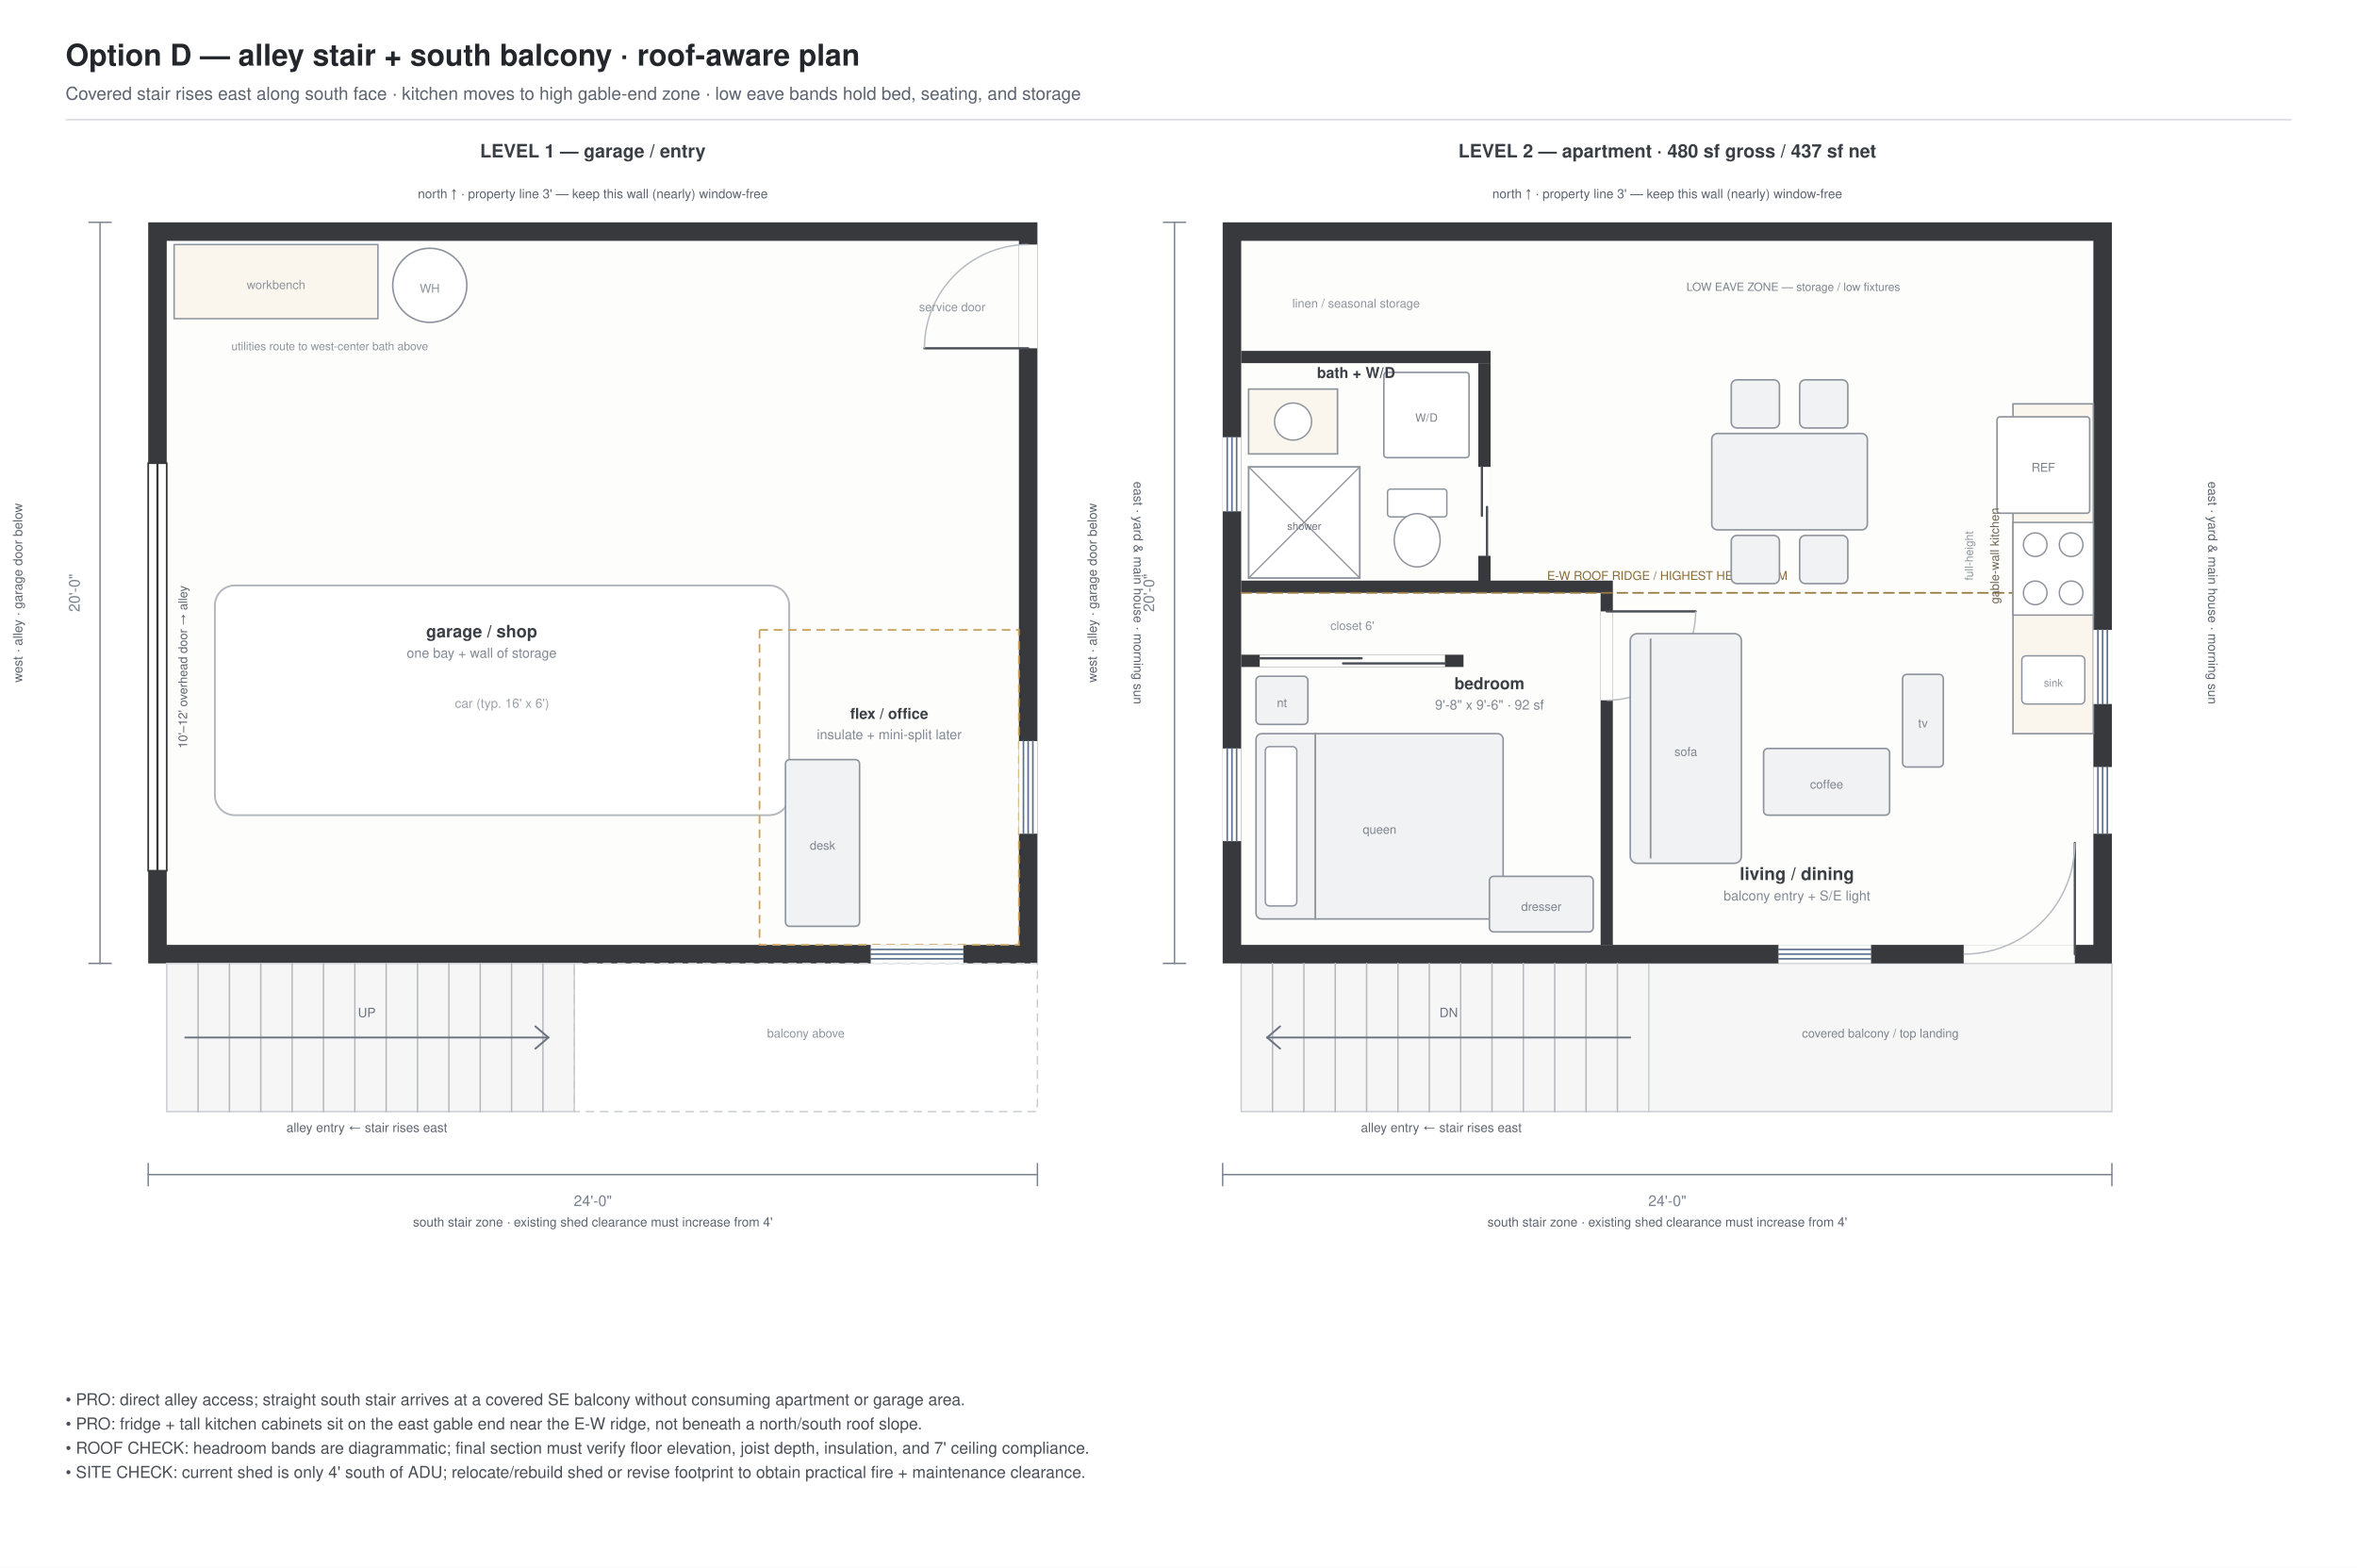
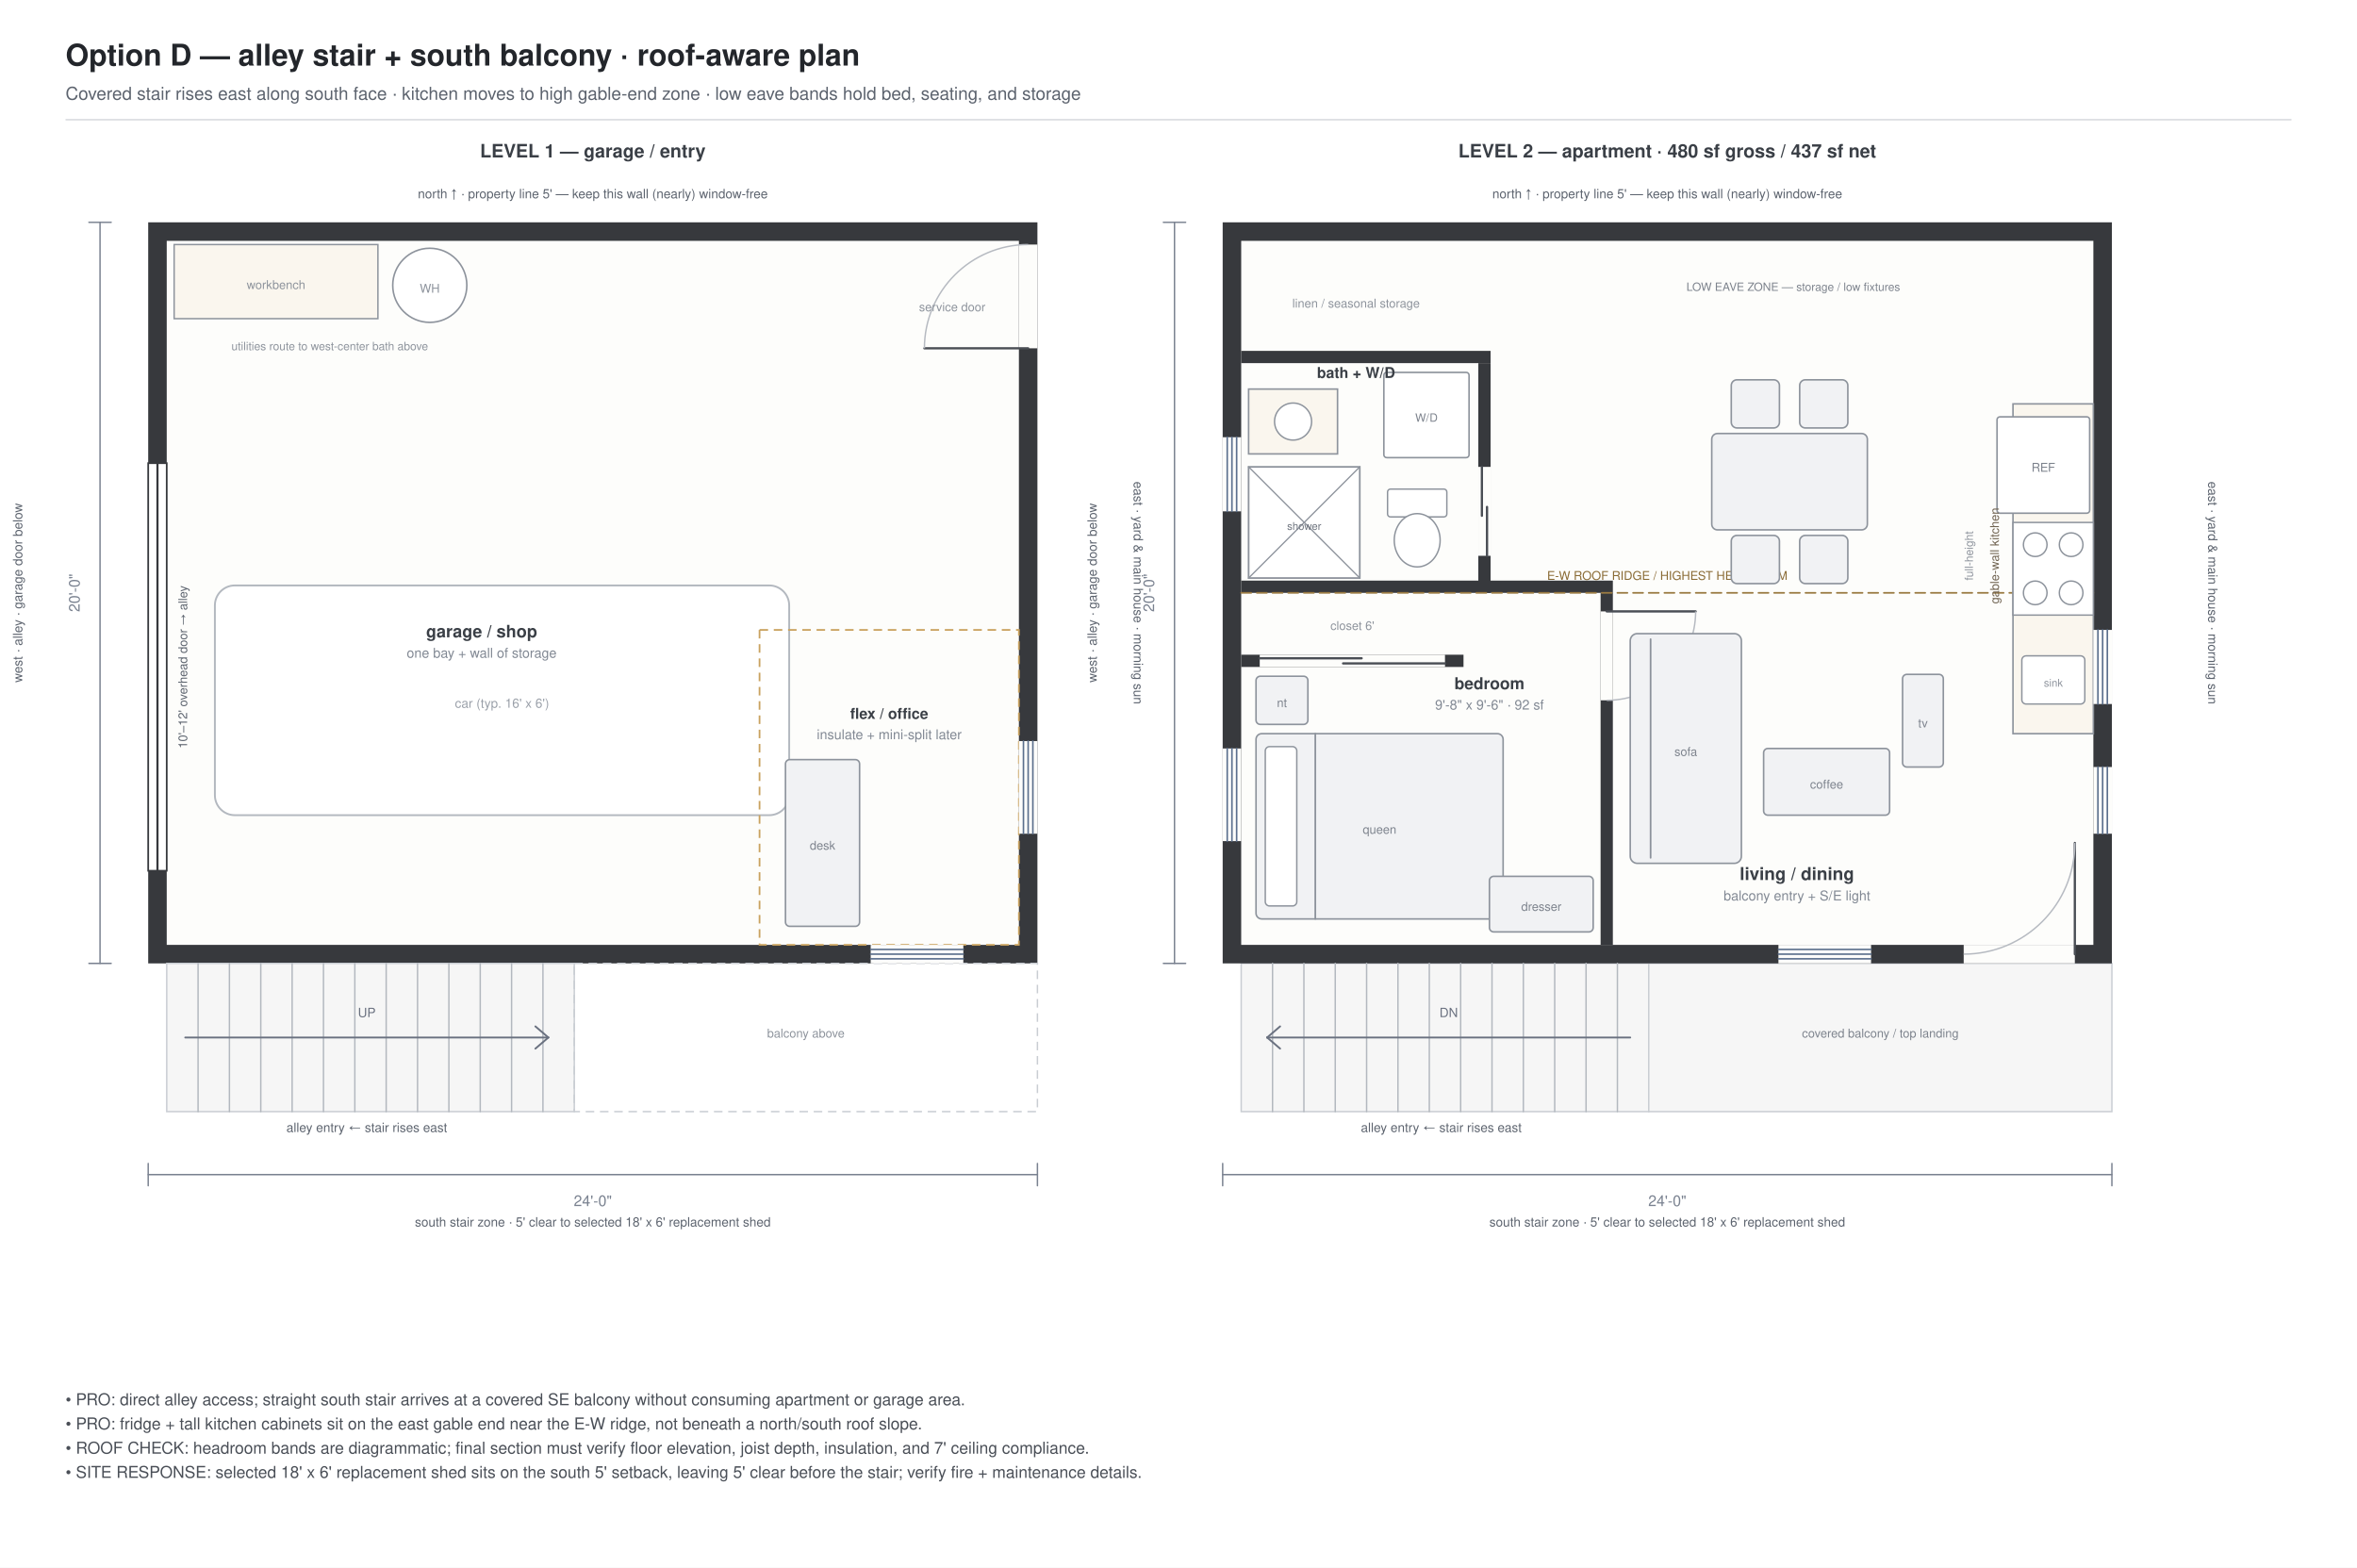
<svg xmlns="http://www.w3.org/2000/svg" width="1654" height="1100" viewBox="0 0 1654 1100" preserveAspectRatio="xMinYMin meet">
  <rect width="1654" height="1100" fill="#ffffff" />
  <text x="46" y="46" font-size="21" font-weight="bold" fill="#23262b" font-family="Helvetica,Arial,sans-serif">Option D — alley stair + south balcony · roof-aware plan</text>
  <text x="46" y="70" font-size="12.5" fill="#5c636e" font-family="Helvetica,Arial,sans-serif">Covered stair rises east along south face · kitchen moves to high gable-end zone · low eave bands hold bed, seating, and storage</text>
  <line x1="46" y1="84" x2="1608" y2="84" stroke="#d5d8dd" stroke-width="1" />
  <rect x="117.0" y="169.0" width="598.0" height="494.0" rx="0" fill="#f2f2ef" stroke="none" stroke-width="1.0" opacity="1.0" />
  <rect x="117.0" y="169.0" width="598.0" height="91.0" rx="0" fill="#e9e7f5" stroke="none" stroke-width="1.0" opacity="1.0" />
  <rect x="104.0" y="156.0" width="624.0" height="520.0" rx="0" fill="#37393d" stroke="none" stroke-width="1.0" opacity="1.0" />
  <rect x="117.0" y="169.0" width="598.0" height="494.0" rx="0" fill="#fdfdfb" stroke="none" stroke-width="1.0" opacity="1.0" />
  <rect x="117.0" y="676.0" width="286.0" height="104.0" rx="0" fill="#f6f6f6" stroke="#c9cdd3" stroke-width="1" opacity="1.0" />
  <rect x="403.0" y="676.0" width="325.0" height="104.0" rx="0" fill="none" stroke="#c9cdd3" stroke-width="1" stroke-dasharray="6 4" opacity="1.0" />
  <rect x="122.2" y="171.6" width="143.0" height="52.0" rx="0" fill="#faf6ee" stroke="#8d939c" stroke-width="1" opacity="1.0" />
  <text x="193.7" y="202.8" font-size="8.5" font-weight="normal" fill="#8d939c" text-anchor="middle" font-family="Helvetica,Arial,sans-serif">workbench</text>
  <circle cx="301.6" cy="200.2" r="26.0" fill="#fff" stroke="#8d939c" stroke-width="1.1" />
  <text x="301.6" y="205.4" font-size="8.5" font-weight="normal" fill="#8d939c" text-anchor="middle" font-family="Helvetica,Arial,sans-serif">WH</text>
  <text x="231.4" y="245.7" font-size="8" font-weight="normal" fill="#8d939c" text-anchor="middle" font-family="Helvetica,Arial,sans-serif">utilities route to west-center bath above</text>
  <rect x="715.0" y="171.6" width="13.0" height="72.8" rx="0" fill="#fdfdfb" stroke="none" stroke-width="1.0" opacity="1.0" />
  <line x1="721.5" y1="244.4" x2="648.7" y2="244.4" stroke="#4a4e55" stroke-width="1.6" stroke-linecap="round" />
  <path d="M 721.5 171.6 A 72.8 72.8 0 0 0 648.7 244.4" fill="none" stroke="#b6bac1" stroke-width="1" />
  <text x="668.2" y="218.4" font-size="8.5" font-weight="normal" fill="#8d939c" text-anchor="middle" font-family="Helvetica,Arial,sans-serif">service door</text>
  <rect x="150.8" y="410.8" width="403.0" height="161.2" rx="14" fill="#fff" stroke="#b3b8bf" stroke-width="1.3" opacity="1.0" />
  <text x="352.3" y="496.6" font-size="9" font-weight="normal" fill="#9aa0a9" text-anchor="middle" font-family="Helvetica,Arial,sans-serif">car (typ. 16' x 6')</text>
  <rect x="104.0" y="325.0" width="13.0" height="286.0" rx="0" fill="#fff" stroke="#37393d" stroke-width="1.2" opacity="1.0" />
  <line x1="110.5" y1="611.0" x2="110.5" y2="325.0" stroke="#37393d" stroke-width="1.5" stroke-linecap="round" />
  <text x="131.3" y="468.0" font-size="8.5" font-weight="normal" fill="#5c636e" text-anchor="middle" font-family="Helvetica,Arial,sans-serif" transform="rotate(-90 131.3 468.0)">10'–12' overhead door → alley</text>
  <rect x="533.0" y="442.0" width="182.0" height="221.0" rx="0" fill="none" stroke="#c9a25f" stroke-width="1.2" stroke-dasharray="6 4" opacity="1.0" />
  <rect x="551.2" y="533.0" width="52.0" height="117.0" rx="3" fill="#f1f2f4" stroke="#8d939c" stroke-width="1.1" opacity="1.0" />
  <text x="577.2" y="596.2" font-size="8.5" font-weight="normal" fill="#7d838d" text-anchor="middle" font-family="Helvetica,Arial,sans-serif">desk</text>
  <text x="624.0" y="504.4" font-size="10.5" font-weight="bold" fill="#3a3f46" text-anchor="middle" font-family="Helvetica,Arial,sans-serif">flex / office</text>
  <text x="624.0" y="518.7" font-size="9.5" font-weight="normal" fill="#818893" text-anchor="middle" font-family="Helvetica,Arial,sans-serif">insulate + mini-split later</text>
  <rect x="611.0" y="663.0" width="65.0" height="13.0" rx="0" fill="#fdfdfb" stroke="none" stroke-width="1.0" opacity="1.0" />
  <line x1="611.0" y1="672.8" x2="676.0" y2="672.8" stroke="#5b6f8d" stroke-width="1.1" stroke-linecap="round" />
  <line x1="611.0" y1="669.5" x2="676.0" y2="669.5" stroke="#5b6f8d" stroke-width="1.1" stroke-linecap="round" />
  <line x1="611.0" y1="666.2" x2="676.0" y2="666.2" stroke="#5b6f8d" stroke-width="1.1" stroke-linecap="round" />
  <rect x="715.0" y="520.0" width="13.0" height="65.0" rx="0" fill="#fdfdfb" stroke="none" stroke-width="1.0" opacity="1.0" />
  <line x1="718.2" y1="585.0" x2="718.2" y2="520.0" stroke="#5b6f8d" stroke-width="1.1" stroke-linecap="round" />
  <line x1="721.5" y1="585.0" x2="721.5" y2="520.0" stroke="#5b6f8d" stroke-width="1.1" stroke-linecap="round" />
  <line x1="724.8" y1="585.0" x2="724.8" y2="520.0" stroke="#5b6f8d" stroke-width="1.1" stroke-linecap="round" />
  <text x="338.0" y="447.2" font-size="12" font-weight="bold" fill="#3a3f46" text-anchor="middle" font-family="Helvetica,Arial,sans-serif">garage / shop</text>
  <text x="338.0" y="461.5" font-size="9.5" font-weight="normal" fill="#818893" text-anchor="middle" font-family="Helvetica,Arial,sans-serif">one bay + wall of storage</text>
  <line x1="139.0" y1="780.0" x2="139.0" y2="676.0" stroke="#b3b8bf" stroke-width="1" stroke-linecap="round" />
  <line x1="161.0" y1="780.0" x2="161.0" y2="676.0" stroke="#b3b8bf" stroke-width="1" stroke-linecap="round" />
  <line x1="183.0" y1="780.0" x2="183.0" y2="676.0" stroke="#b3b8bf" stroke-width="1" stroke-linecap="round" />
  <line x1="205.0" y1="780.0" x2="205.0" y2="676.0" stroke="#b3b8bf" stroke-width="1" stroke-linecap="round" />
  <line x1="227.0" y1="780.0" x2="227.0" y2="676.0" stroke="#b3b8bf" stroke-width="1" stroke-linecap="round" />
  <line x1="249.0" y1="780.0" x2="249.0" y2="676.0" stroke="#b3b8bf" stroke-width="1" stroke-linecap="round" />
  <line x1="271.0" y1="780.0" x2="271.0" y2="676.0" stroke="#b3b8bf" stroke-width="1" stroke-linecap="round" />
  <line x1="293.0" y1="780.0" x2="293.0" y2="676.0" stroke="#b3b8bf" stroke-width="1" stroke-linecap="round" />
  <line x1="315.0" y1="780.0" x2="315.0" y2="676.0" stroke="#b3b8bf" stroke-width="1" stroke-linecap="round" />
  <line x1="337.0" y1="780.0" x2="337.0" y2="676.0" stroke="#b3b8bf" stroke-width="1" stroke-linecap="round" />
  <line x1="359.0" y1="780.0" x2="359.0" y2="676.0" stroke="#b3b8bf" stroke-width="1" stroke-linecap="round" />
  <line x1="381.0" y1="780.0" x2="381.0" y2="676.0" stroke="#b3b8bf" stroke-width="1" stroke-linecap="round" />
  <line x1="130.0" y1="728.0" x2="384.8" y2="728.0" stroke="#6a7180" stroke-width="1.3" stroke-linecap="round" />
  <line x1="384.8" y1="728.0" x2="375.7" y2="720.2" stroke="#6a7180" stroke-width="1.3" stroke-linecap="round" />
  <line x1="384.8" y1="728.0" x2="375.7" y2="735.8" stroke="#6a7180" stroke-width="1.3" stroke-linecap="round" />
  <text x="257.4" y="713.7" font-size="9" font-weight="normal" fill="#6a7180" text-anchor="middle" font-family="Helvetica,Arial,sans-serif">UP</text>
  <text x="565.5" y="728.0" font-size="8.5" font-weight="normal" fill="#8d939c" text-anchor="middle" font-family="Helvetica,Arial,sans-serif">balcony above</text>
  <text x="257.4" y="794.3" font-size="9" font-weight="normal" fill="#5c636e" text-anchor="middle" font-family="Helvetica,Arial,sans-serif">alley entry ← stair rises east</text>
  <line x1="104.0" y1="824.2" x2="728.0" y2="824.2" stroke="#7a8290" stroke-width="1" stroke-linecap="round" />
  <line x1="104.0" y1="832.0" x2="104.0" y2="816.4" stroke="#7a8290" stroke-width="1" stroke-linecap="round" />
  <line x1="728.0" y1="832.0" x2="728.0" y2="816.4" stroke="#7a8290" stroke-width="1" stroke-linecap="round" />
  <text x="416.0" y="846.3" font-size="10.5" font-weight="normal" fill="#7a8290" text-anchor="middle" font-family="Helvetica,Arial,sans-serif">24'-0"</text>
  <line x1="70.2" y1="676.0" x2="70.2" y2="156.0" stroke="#7a8290" stroke-width="1" stroke-linecap="round" />
  <line x1="62.4" y1="676.0" x2="78.0" y2="676.0" stroke="#7a8290" stroke-width="1" stroke-linecap="round" />
  <line x1="62.4" y1="156.0" x2="78.0" y2="156.0" stroke="#7a8290" stroke-width="1" stroke-linecap="round" />
  <text x="55.9" y="416.0" font-size="10.5" font-weight="normal" fill="#7a8290" text-anchor="middle" font-family="Helvetica,Arial,sans-serif" transform="rotate(-90 55.9 416.0)">20'-0"</text>
  <text x="416.0" y="110.5" font-size="13" font-weight="bold" fill="#3a3f46" text-anchor="middle" font-family="Helvetica,Arial,sans-serif">LEVEL 1 — garage / entry</text>
-   <text x="416.0" y="139.1" font-size="9" font-weight="normal" fill="#5c636e" text-anchor="middle" font-family="Helvetica,Arial,sans-serif">north ↑ · property line 3' — keep this wall (nearly) window-free</text>
-   <text x="416.0" y="860.6" font-size="9" font-weight="normal" fill="#5c636e" text-anchor="middle" font-family="Helvetica,Arial,sans-serif">south stair zone · existing shed clearance must increase from 4'</text>
+   <text x="416.0" y="139.1" font-size="9" font-weight="normal" fill="#5c636e" text-anchor="middle" font-family="Helvetica,Arial,sans-serif">north ↑ · property line 5' — keep this wall (nearly) window-free</text>
+   <text x="416.0" y="860.6" font-size="9" font-weight="normal" fill="#5c636e" text-anchor="middle" font-family="Helvetica,Arial,sans-serif">south stair zone · 5' clear to selected 18' x 6' replacement shed</text>
  <text x="15.6" y="416.0" font-size="9" font-weight="normal" fill="#5c636e" text-anchor="middle" font-family="Helvetica,Arial,sans-serif" transform="rotate(-90 15.6 416.0)">west · alley · garage door below</text>
  <text x="795.6" y="416.0" font-size="9" font-weight="normal" fill="#5c636e" text-anchor="middle" font-family="Helvetica,Arial,sans-serif" transform="rotate(90 795.6 416.0)">east · yard &amp; main house · morning sun</text>
  <rect x="871.0" y="598.0" width="598.0" height="65.0" rx="0" fill="#eceff2" stroke="none" stroke-width="1.0" opacity="0.72" />
  <rect x="871.0" y="169.0" width="598.0" height="65.0" rx="0" fill="#eceff2" stroke="none" stroke-width="1.0" opacity="0.72" />
  <rect x="871.0" y="254.8" width="166.4" height="161.2" rx="0" fill="#e7f6ef" stroke="none" stroke-width="1.0" opacity="1.0" />
  <rect x="871.0" y="169.0" width="166.4" height="77.2" rx="0" fill="#f3f0fa" stroke="none" stroke-width="1.0" opacity="1.0" />
  <rect x="871.0" y="416.0" width="252.2" height="247.0" rx="0" fill="#eaf1fa" stroke="none" stroke-width="1.0" opacity="1.0" />
  <rect x="1367.6" y="283.4" width="101.4" height="247.0" rx="0" fill="#fdf3e3" stroke="none" stroke-width="1.0" opacity="1.0" />
  <rect x="1131.8" y="273.0" width="235.8" height="390.0" rx="0" fill="#fbeeec" stroke="none" stroke-width="1.0" opacity="1.0" />
  <rect x="871.0" y="676.0" width="286.0" height="104.0" rx="0" fill="#f6f6f6" stroke="#c9cdd3" stroke-width="1" opacity="1.0" />
  <rect x="1157.0" y="676.0" width="325.0" height="104.0" rx="0" fill="#f6f6f6" stroke="#c9cdd3" stroke-width="1" opacity="1.0" />
  <rect x="858.0" y="156.0" width="624.0" height="520.0" rx="0" fill="#37393d" stroke="none" stroke-width="1.0" opacity="1.0" />
  <rect x="871.0" y="169.0" width="598.0" height="494.0" rx="0" fill="#fdfdfb" stroke="none" stroke-width="1.0" opacity="1.0" />
  <rect x="1037.4" y="254.8" width="8.6" height="161.2" rx="0" fill="#37393d" stroke="none" stroke-width="1.0" opacity="1.0" />
  <rect x="871.0" y="246.2" width="175.0" height="8.6" rx="0" fill="#37393d" stroke="none" stroke-width="1.0" opacity="1.0" />
  <rect x="1123.2" y="416.0" width="8.6" height="247.0" rx="0" fill="#37393d" stroke="none" stroke-width="1.0" opacity="1.0" />
  <rect x="871.0" y="407.4" width="260.8" height="8.6" rx="0" fill="#37393d" stroke="none" stroke-width="1.0" opacity="1.0" />
  <rect x="871.0" y="459.4" width="156.0" height="8.6" rx="0" fill="#37393d" stroke="none" stroke-width="1.0" opacity="1.0" />
  <line x1="893.0" y1="780.0" x2="893.0" y2="676.0" stroke="#b3b8bf" stroke-width="1" stroke-linecap="round" />
  <line x1="915.0" y1="780.0" x2="915.0" y2="676.0" stroke="#b3b8bf" stroke-width="1" stroke-linecap="round" />
  <line x1="937.0" y1="780.0" x2="937.0" y2="676.0" stroke="#b3b8bf" stroke-width="1" stroke-linecap="round" />
  <line x1="959.0" y1="780.0" x2="959.0" y2="676.0" stroke="#b3b8bf" stroke-width="1" stroke-linecap="round" />
  <line x1="981.0" y1="780.0" x2="981.0" y2="676.0" stroke="#b3b8bf" stroke-width="1" stroke-linecap="round" />
  <line x1="1003.0" y1="780.0" x2="1003.0" y2="676.0" stroke="#b3b8bf" stroke-width="1" stroke-linecap="round" />
  <line x1="1025.0" y1="780.0" x2="1025.0" y2="676.0" stroke="#b3b8bf" stroke-width="1" stroke-linecap="round" />
  <line x1="1047.0" y1="780.0" x2="1047.0" y2="676.0" stroke="#b3b8bf" stroke-width="1" stroke-linecap="round" />
  <line x1="1069.0" y1="780.0" x2="1069.0" y2="676.0" stroke="#b3b8bf" stroke-width="1" stroke-linecap="round" />
  <line x1="1091.0" y1="780.0" x2="1091.0" y2="676.0" stroke="#b3b8bf" stroke-width="1" stroke-linecap="round" />
  <line x1="1113.0" y1="780.0" x2="1113.0" y2="676.0" stroke="#b3b8bf" stroke-width="1" stroke-linecap="round" />
  <line x1="1135.0" y1="780.0" x2="1135.0" y2="676.0" stroke="#b3b8bf" stroke-width="1" stroke-linecap="round" />
  <line x1="1144.0" y1="728.0" x2="889.2" y2="728.0" stroke="#6a7180" stroke-width="1.3" stroke-linecap="round" />
  <line x1="889.2" y1="728.0" x2="898.3" y2="720.2" stroke="#6a7180" stroke-width="1.3" stroke-linecap="round" />
  <line x1="889.2" y1="728.0" x2="898.3" y2="735.8" stroke="#6a7180" stroke-width="1.3" stroke-linecap="round" />
  <text x="1016.6" y="713.7" font-size="9" font-weight="normal" fill="#6a7180" text-anchor="middle" font-family="Helvetica,Arial,sans-serif">DN</text>
  <text x="1319.5" y="728.0" font-size="8.5" font-weight="normal" fill="#7d838d" text-anchor="middle" font-family="Helvetica,Arial,sans-serif">covered balcony / top landing</text>
  <text x="1011.4" y="794.3" font-size="9" font-weight="normal" fill="#5c636e" text-anchor="middle" font-family="Helvetica,Arial,sans-serif">alley entry ← stair rises east</text>
  <line x1="871.0" y1="416.0" x2="1469.0" y2="416.0" stroke="#9a7b42" stroke-width="1.2" stroke-dasharray="7 4" stroke-linecap="round" />
  <text x="1170.0" y="406.9" font-size="8.5" font-weight="normal" fill="#8a6b35" text-anchor="middle" font-family="Helvetica,Arial,sans-serif">E-W ROOF RIDGE / HIGHEST HEADROOM</text>
  <text x="1258.4" y="204.1" font-size="8" font-weight="normal" fill="#7d838d" text-anchor="middle" font-family="Helvetica,Arial,sans-serif">LOW EAVE ZONE — storage / low fixtures</text>
  <rect x="1378.0" y="663.0" width="78.0" height="13.0" rx="0" fill="#fdfdfb" stroke="none" stroke-width="1.0" opacity="1.0" />
  <line x1="1456.0" y1="669.5" x2="1456.0" y2="591.5" stroke="#4a4e55" stroke-width="1.6" stroke-linecap="round" />
  <path d="M 1378.0 669.5 A 78.0 78.0 0 0 0 1456.0 591.5" fill="none" stroke="#b6bac1" stroke-width="1" />
  <rect x="1037.4" y="327.6" width="8.6" height="62.4" rx="0" fill="#fdfdfb" stroke="none" stroke-width="1.0" opacity="1.0" />
  <line x1="1043.5" y1="390.0" x2="1043.5" y2="355.7" stroke="#4a4e55" stroke-width="1.6" stroke-linecap="round" />
  <line x1="1039.9" y1="361.9" x2="1039.9" y2="327.6" stroke="#4a4e55" stroke-width="1.6" stroke-linecap="round" />
  <rect x="876.2" y="327.6" width="78.0" height="78.0" rx="0" fill="#fff" stroke="#8d939c" stroke-width="1.2" opacity="1.0" />
  <line x1="876.2" y1="405.6" x2="954.2" y2="327.6" stroke="#8d939c" stroke-width="0.9" stroke-linecap="round" />
  <line x1="876.2" y1="327.6" x2="954.2" y2="405.6" stroke="#8d939c" stroke-width="0.9" stroke-linecap="round" />
  <text x="915.2" y="371.8" font-size="7.5" font-weight="normal" fill="#6e747e" text-anchor="middle" font-family="Helvetica,Arial,sans-serif">shower</text>
  <rect x="973.7" y="343.2" width="41.6" height="19.5" rx="2" fill="#fff" stroke="#8d939c" stroke-width="1" opacity="1.0" />
  <ellipse cx="994.5" cy="379.1" rx="16.1" ry="18.7" fill="#fff" stroke="#8d939c" stroke-width="1" />
  <rect x="876.2" y="273.0" width="62.4" height="45.5" rx="0" fill="#faf6ee" stroke="#8d939c" stroke-width="1.1" opacity="1.0" />
  <circle cx="907.4" cy="295.8" r="13.0" fill="#fff" stroke="#8d939c" stroke-width="1" />
  <rect x="971.1" y="261.3" width="59.8" height="59.8" rx="2" fill="#fff" stroke="#8d939c" stroke-width="1.1" opacity="1.0" />
  <text x="1001.0" y="295.9" font-size="8" font-weight="normal" fill="#7d838d" text-anchor="middle" font-family="Helvetica,Arial,sans-serif">W/D</text>
  <rect x="858.0" y="306.8" width="13.0" height="52.0" rx="0" fill="#fdfdfb" stroke="none" stroke-width="1.0" opacity="1.0" />
  <line x1="861.2" y1="358.8" x2="861.2" y2="306.8" stroke="#5b6f8d" stroke-width="1.1" stroke-linecap="round" />
  <line x1="864.5" y1="358.8" x2="864.5" y2="306.8" stroke="#5b6f8d" stroke-width="1.1" stroke-linecap="round" />
  <line x1="867.8" y1="358.8" x2="867.8" y2="306.8" stroke="#5b6f8d" stroke-width="1.1" stroke-linecap="round" />
  <text x="951.6" y="265.2" font-size="10.5" font-weight="bold" fill="#3a3f46" text-anchor="middle" font-family="Helvetica,Arial,sans-serif">bath + W/D</text>
  <text x="951.6" y="215.8" font-size="8.5" font-weight="normal" fill="#8d939c" text-anchor="middle" font-family="Helvetica,Arial,sans-serif">linen / seasonal storage</text>
  <rect x="1123.2" y="429.0" width="8.6" height="62.4" rx="0" fill="#fdfdfb" stroke="none" stroke-width="1.0" opacity="1.0" />
  <line x1="1127.5" y1="429.0" x2="1189.9" y2="429.0" stroke="#4a4e55" stroke-width="1.6" stroke-linecap="round" />
  <path d="M 1127.5 491.4 A 62.4 62.4 0 0 0 1189.9 429.0" fill="none" stroke="#b6bac1" stroke-width="1" />
  <rect x="884.0" y="459.4" width="130.0" height="8.6" rx="0" fill="#fdfdfb" stroke="none" stroke-width="1.0" opacity="1.0" />
  <line x1="884.0" y1="461.9" x2="955.5" y2="461.9" stroke="#4a4e55" stroke-width="1.6" stroke-linecap="round" />
  <line x1="942.5" y1="465.5" x2="1014.0" y2="465.5" stroke="#4a4e55" stroke-width="1.6" stroke-linecap="round" />
  <text x="949.0" y="442.0" font-size="8.5" font-weight="normal" fill="#8d939c" text-anchor="middle" font-family="Helvetica,Arial,sans-serif">closet 6'</text>
  <rect x="881.4" y="514.8" width="173.4" height="130.0" rx="4" fill="#f1f2f4" stroke="#8d939c" stroke-width="1.1" opacity="1.0" />
  <rect x="887.9" y="523.9" width="22.1" height="111.8" rx="3" fill="#fff" stroke="#8d939c" stroke-width="1" opacity="1.0" />
  <line x1="923.0" y1="644.8" x2="923.0" y2="514.8" stroke="#8d939c" stroke-width="1.2" stroke-linecap="round" />
  <text x="968.1" y="585.0" font-size="8.5" font-weight="normal" fill="#7d838d" text-anchor="middle" font-family="Helvetica,Arial,sans-serif">queen</text>
  <rect x="881.4" y="474.5" width="36.4" height="33.8" rx="3" fill="#f1f2f4" stroke="#8d939c" stroke-width="1.1" opacity="1.0" />
  <text x="899.6" y="496.1" font-size="8.5" font-weight="normal" fill="#7d838d" text-anchor="middle" font-family="Helvetica,Arial,sans-serif">nt</text>
  <rect x="1045.2" y="614.9" width="72.8" height="39.0" rx="3" fill="#f1f2f4" stroke="#8d939c" stroke-width="1.1" opacity="1.0" />
  <text x="1081.6" y="639.1" font-size="8.5" font-weight="normal" fill="#7d838d" text-anchor="middle" font-family="Helvetica,Arial,sans-serif">dresser</text>
  <rect x="858.0" y="525.2" width="13.0" height="65.0" rx="0" fill="#fdfdfb" stroke="none" stroke-width="1.0" opacity="1.0" />
  <line x1="861.2" y1="590.2" x2="861.2" y2="525.2" stroke="#5b6f8d" stroke-width="1.1" stroke-linecap="round" />
  <line x1="864.5" y1="590.2" x2="864.5" y2="525.2" stroke="#5b6f8d" stroke-width="1.1" stroke-linecap="round" />
  <line x1="867.8" y1="590.2" x2="867.8" y2="525.2" stroke="#5b6f8d" stroke-width="1.1" stroke-linecap="round" />
  <text x="1045.2" y="483.6" font-size="11.5" font-weight="bold" fill="#3a3f46" text-anchor="middle" font-family="Helvetica,Arial,sans-serif">bedroom</text>
  <text x="1045.2" y="497.9" font-size="9.5" font-weight="normal" fill="#818893" text-anchor="middle" font-family="Helvetica,Arial,sans-serif">9'-8" x 9'-6" · 92 sf</text>
  <rect x="1412.6" y="283.4" width="56.4" height="231.4" rx="0" fill="#faf6ee" stroke="#8d939c" stroke-width="1.1" opacity="1.0" />
  <rect x="1418.8" y="460.2" width="44.2" height="33.8" rx="3" fill="#fff" stroke="#8d939c" stroke-width="1" opacity="1.0" />
  <text x="1440.9" y="481.8" font-size="7.5" font-weight="normal" fill="#8d939c" text-anchor="middle" font-family="Helvetica,Arial,sans-serif">sink</text>
  <rect x="1412.6" y="366.6" width="56.4" height="65.0" rx="0" fill="#fff" stroke="#8d939c" stroke-width="1" opacity="1.0" />
  <circle cx="1428.2" cy="416.0" r="8.3" fill="none" stroke="#8d939c" stroke-width="1" />
  <circle cx="1428.2" cy="382.2" r="8.3" fill="none" stroke="#8d939c" stroke-width="1" />
  <circle cx="1453.4" cy="416.0" r="8.3" fill="none" stroke="#8d939c" stroke-width="1" />
  <circle cx="1453.4" cy="382.2" r="8.3" fill="none" stroke="#8d939c" stroke-width="1" />
  <rect x="1401.4" y="292.5" width="65.0" height="67.6" rx="2" fill="#fff" stroke="#8d939c" stroke-width="1.1" opacity="1.0" />
  <text x="1433.9" y="331.0" font-size="8.5" font-weight="normal" fill="#7d838d" text-anchor="middle" font-family="Helvetica,Arial,sans-serif">REF</text>
  <rect x="1469.0" y="442.0" width="13.0" height="52.0" rx="0" fill="#fdfdfb" stroke="none" stroke-width="1.0" opacity="1.0" />
  <line x1="1472.2" y1="494.0" x2="1472.2" y2="442.0" stroke="#5b6f8d" stroke-width="1.1" stroke-linecap="round" />
  <line x1="1475.5" y1="494.0" x2="1475.5" y2="442.0" stroke="#5b6f8d" stroke-width="1.1" stroke-linecap="round" />
  <line x1="1478.8" y1="494.0" x2="1478.8" y2="442.0" stroke="#5b6f8d" stroke-width="1.1" stroke-linecap="round" />
  <text x="1384.5" y="390.0" font-size="8" font-weight="normal" fill="#8d939c" text-anchor="middle" font-family="Helvetica,Arial,sans-serif" transform="rotate(-90 1384.5 390.0)">full-height</text>
  <text x="1402.7" y="390.0" font-size="8.5" font-weight="normal" fill="#6f6250" text-anchor="middle" font-family="Helvetica,Arial,sans-serif" transform="rotate(-90 1402.7 390.0)">gable-wall kitchen</text>
  <rect x="1144.0" y="444.6" width="78.0" height="161.2" rx="5" fill="#f1f2f4" stroke="#8d939c" stroke-width="1.1" opacity="1.0" />
  <line x1="1158.3" y1="601.9" x2="1158.3" y2="448.5" stroke="#8d939c" stroke-width="1.2" stroke-linecap="round" />
  <text x="1183.0" y="530.4" font-size="8.5" font-weight="normal" fill="#7d838d" text-anchor="middle" font-family="Helvetica,Arial,sans-serif">sofa</text>
  <rect x="1237.6" y="525.2" width="88.4" height="46.8" rx="3" fill="#f1f2f4" stroke="#8d939c" stroke-width="1.1" opacity="1.0" />
  <text x="1281.8" y="553.3" font-size="8.5" font-weight="normal" fill="#7d838d" text-anchor="middle" font-family="Helvetica,Arial,sans-serif">coffee</text>
  <rect x="1201.2" y="304.2" width="109.2" height="67.6" rx="4" fill="#f1f2f4" stroke="#8d939c" stroke-width="1.1" opacity="1.0" />
  <rect x="1214.9" y="266.5" width="33.8" height="33.8" rx="4" fill="#f1f2f4" stroke="#8d939c" stroke-width="1.1" opacity="1.0" />
  <rect x="1262.9" y="375.7" width="33.8" height="33.8" rx="4" fill="#f1f2f4" stroke="#8d939c" stroke-width="1.1" opacity="1.0" />
  <rect x="1262.9" y="266.5" width="33.8" height="33.8" rx="4" fill="#f1f2f4" stroke="#8d939c" stroke-width="1.1" opacity="1.0" />
  <rect x="1214.9" y="375.7" width="33.8" height="33.8" rx="4" fill="#f1f2f4" stroke="#8d939c" stroke-width="1.1" opacity="1.0" />
  <rect x="1335.1" y="473.2" width="28.6" height="65.0" rx="3" fill="#f1f2f4" stroke="#8d939c" stroke-width="1.1" opacity="1.0" />
  <text x="1349.4" y="510.4" font-size="8.5" font-weight="normal" fill="#7d838d" text-anchor="middle" font-family="Helvetica,Arial,sans-serif">tv</text>
  <rect x="1248.0" y="663.0" width="65.0" height="13.0" rx="0" fill="#fdfdfb" stroke="none" stroke-width="1.0" opacity="1.0" />
  <line x1="1248.0" y1="672.8" x2="1313.0" y2="672.8" stroke="#5b6f8d" stroke-width="1.1" stroke-linecap="round" />
  <line x1="1248.0" y1="669.5" x2="1313.0" y2="669.5" stroke="#5b6f8d" stroke-width="1.1" stroke-linecap="round" />
  <line x1="1248.0" y1="666.2" x2="1313.0" y2="666.2" stroke="#5b6f8d" stroke-width="1.1" stroke-linecap="round" />
  <rect x="1469.0" y="538.2" width="13.0" height="46.8" rx="0" fill="#fdfdfb" stroke="none" stroke-width="1.0" opacity="1.0" />
  <line x1="1472.2" y1="585.0" x2="1472.2" y2="538.2" stroke="#5b6f8d" stroke-width="1.1" stroke-linecap="round" />
  <line x1="1475.5" y1="585.0" x2="1475.5" y2="538.2" stroke="#5b6f8d" stroke-width="1.1" stroke-linecap="round" />
  <line x1="1478.8" y1="585.0" x2="1478.8" y2="538.2" stroke="#5b6f8d" stroke-width="1.1" stroke-linecap="round" />
  <text x="1261.0" y="617.5" font-size="12.5" font-weight="bold" fill="#3a3f46" text-anchor="middle" font-family="Helvetica,Arial,sans-serif">living / dining</text>
  <text x="1261.0" y="631.8" font-size="9.5" font-weight="normal" fill="#818893" text-anchor="middle" font-family="Helvetica,Arial,sans-serif">balcony entry + S/E light</text>
  <line x1="858.0" y1="824.2" x2="1482.0" y2="824.2" stroke="#7a8290" stroke-width="1" stroke-linecap="round" />
  <line x1="858.0" y1="832.0" x2="858.0" y2="816.4" stroke="#7a8290" stroke-width="1" stroke-linecap="round" />
  <line x1="1482.0" y1="832.0" x2="1482.0" y2="816.4" stroke="#7a8290" stroke-width="1" stroke-linecap="round" />
  <text x="1170.0" y="846.3" font-size="10.5" font-weight="normal" fill="#7a8290" text-anchor="middle" font-family="Helvetica,Arial,sans-serif">24'-0"</text>
  <line x1="824.2" y1="676.0" x2="824.2" y2="156.0" stroke="#7a8290" stroke-width="1" stroke-linecap="round" />
  <line x1="816.4" y1="676.0" x2="832.0" y2="676.0" stroke="#7a8290" stroke-width="1" stroke-linecap="round" />
  <line x1="816.4" y1="156.0" x2="832.0" y2="156.0" stroke="#7a8290" stroke-width="1" stroke-linecap="round" />
  <text x="809.9" y="416.0" font-size="10.5" font-weight="normal" fill="#7a8290" text-anchor="middle" font-family="Helvetica,Arial,sans-serif" transform="rotate(-90 809.9 416.0)">20'-0"</text>
  <text x="1170.0" y="110.5" font-size="13" font-weight="bold" fill="#3a3f46" text-anchor="middle" font-family="Helvetica,Arial,sans-serif">LEVEL 2 — apartment · 480 sf gross / 437 sf net</text>
-   <text x="1170.0" y="139.1" font-size="9" font-weight="normal" fill="#5c636e" text-anchor="middle" font-family="Helvetica,Arial,sans-serif">north ↑ · property line 3' — keep this wall (nearly) window-free</text>
-   <text x="1170.0" y="860.6" font-size="9" font-weight="normal" fill="#5c636e" text-anchor="middle" font-family="Helvetica,Arial,sans-serif">south stair zone · existing shed clearance must increase from 4'</text>
+   <text x="1170.0" y="139.1" font-size="9" font-weight="normal" fill="#5c636e" text-anchor="middle" font-family="Helvetica,Arial,sans-serif">north ↑ · property line 5' — keep this wall (nearly) window-free</text>
+   <text x="1170.0" y="860.6" font-size="9" font-weight="normal" fill="#5c636e" text-anchor="middle" font-family="Helvetica,Arial,sans-serif">south stair zone · 5' clear to selected 18' x 6' replacement shed</text>
  <text x="769.6" y="416.0" font-size="9" font-weight="normal" fill="#5c636e" text-anchor="middle" font-family="Helvetica,Arial,sans-serif" transform="rotate(-90 769.6 416.0)">west · alley · garage door below</text>
  <text x="1549.6" y="416.0" font-size="9" font-weight="normal" fill="#5c636e" text-anchor="middle" font-family="Helvetica,Arial,sans-serif" transform="rotate(90 1549.6 416.0)">east · yard &amp; main house · morning sun</text>
  <text x="46" y="986" font-size="11.5" fill="#4a4f57" font-family="Helvetica,Arial,sans-serif">• PRO: direct alley access; straight south stair arrives at a covered SE balcony without consuming apartment or garage area.</text>
  <text x="46" y="1003" font-size="11.5" fill="#4a4f57" font-family="Helvetica,Arial,sans-serif">• PRO: fridge + tall kitchen cabinets sit on the east gable end near the E-W ridge, not beneath a north/south roof slope.</text>
  <text x="46" y="1020" font-size="11.5" fill="#4a4f57" font-family="Helvetica,Arial,sans-serif">• ROOF CHECK: headroom bands are diagrammatic; final section must verify floor elevation, joist depth, insulation, and 7' ceiling compliance.</text>
-   <text x="46" y="1037" font-size="11.5" fill="#4a4f57" font-family="Helvetica,Arial,sans-serif">• SITE CHECK: current shed is only 4' south of ADU; relocate/rebuild shed or revise footprint to obtain practical fire + maintenance clearance.</text>
+   <text x="46" y="1037" font-size="11.5" fill="#4a4f57" font-family="Helvetica,Arial,sans-serif">• SITE RESPONSE: selected 18' x 6' replacement shed sits on the south 5' setback, leaving 5' clear before the stair; verify fire + maintenance details.</text>
</svg>
